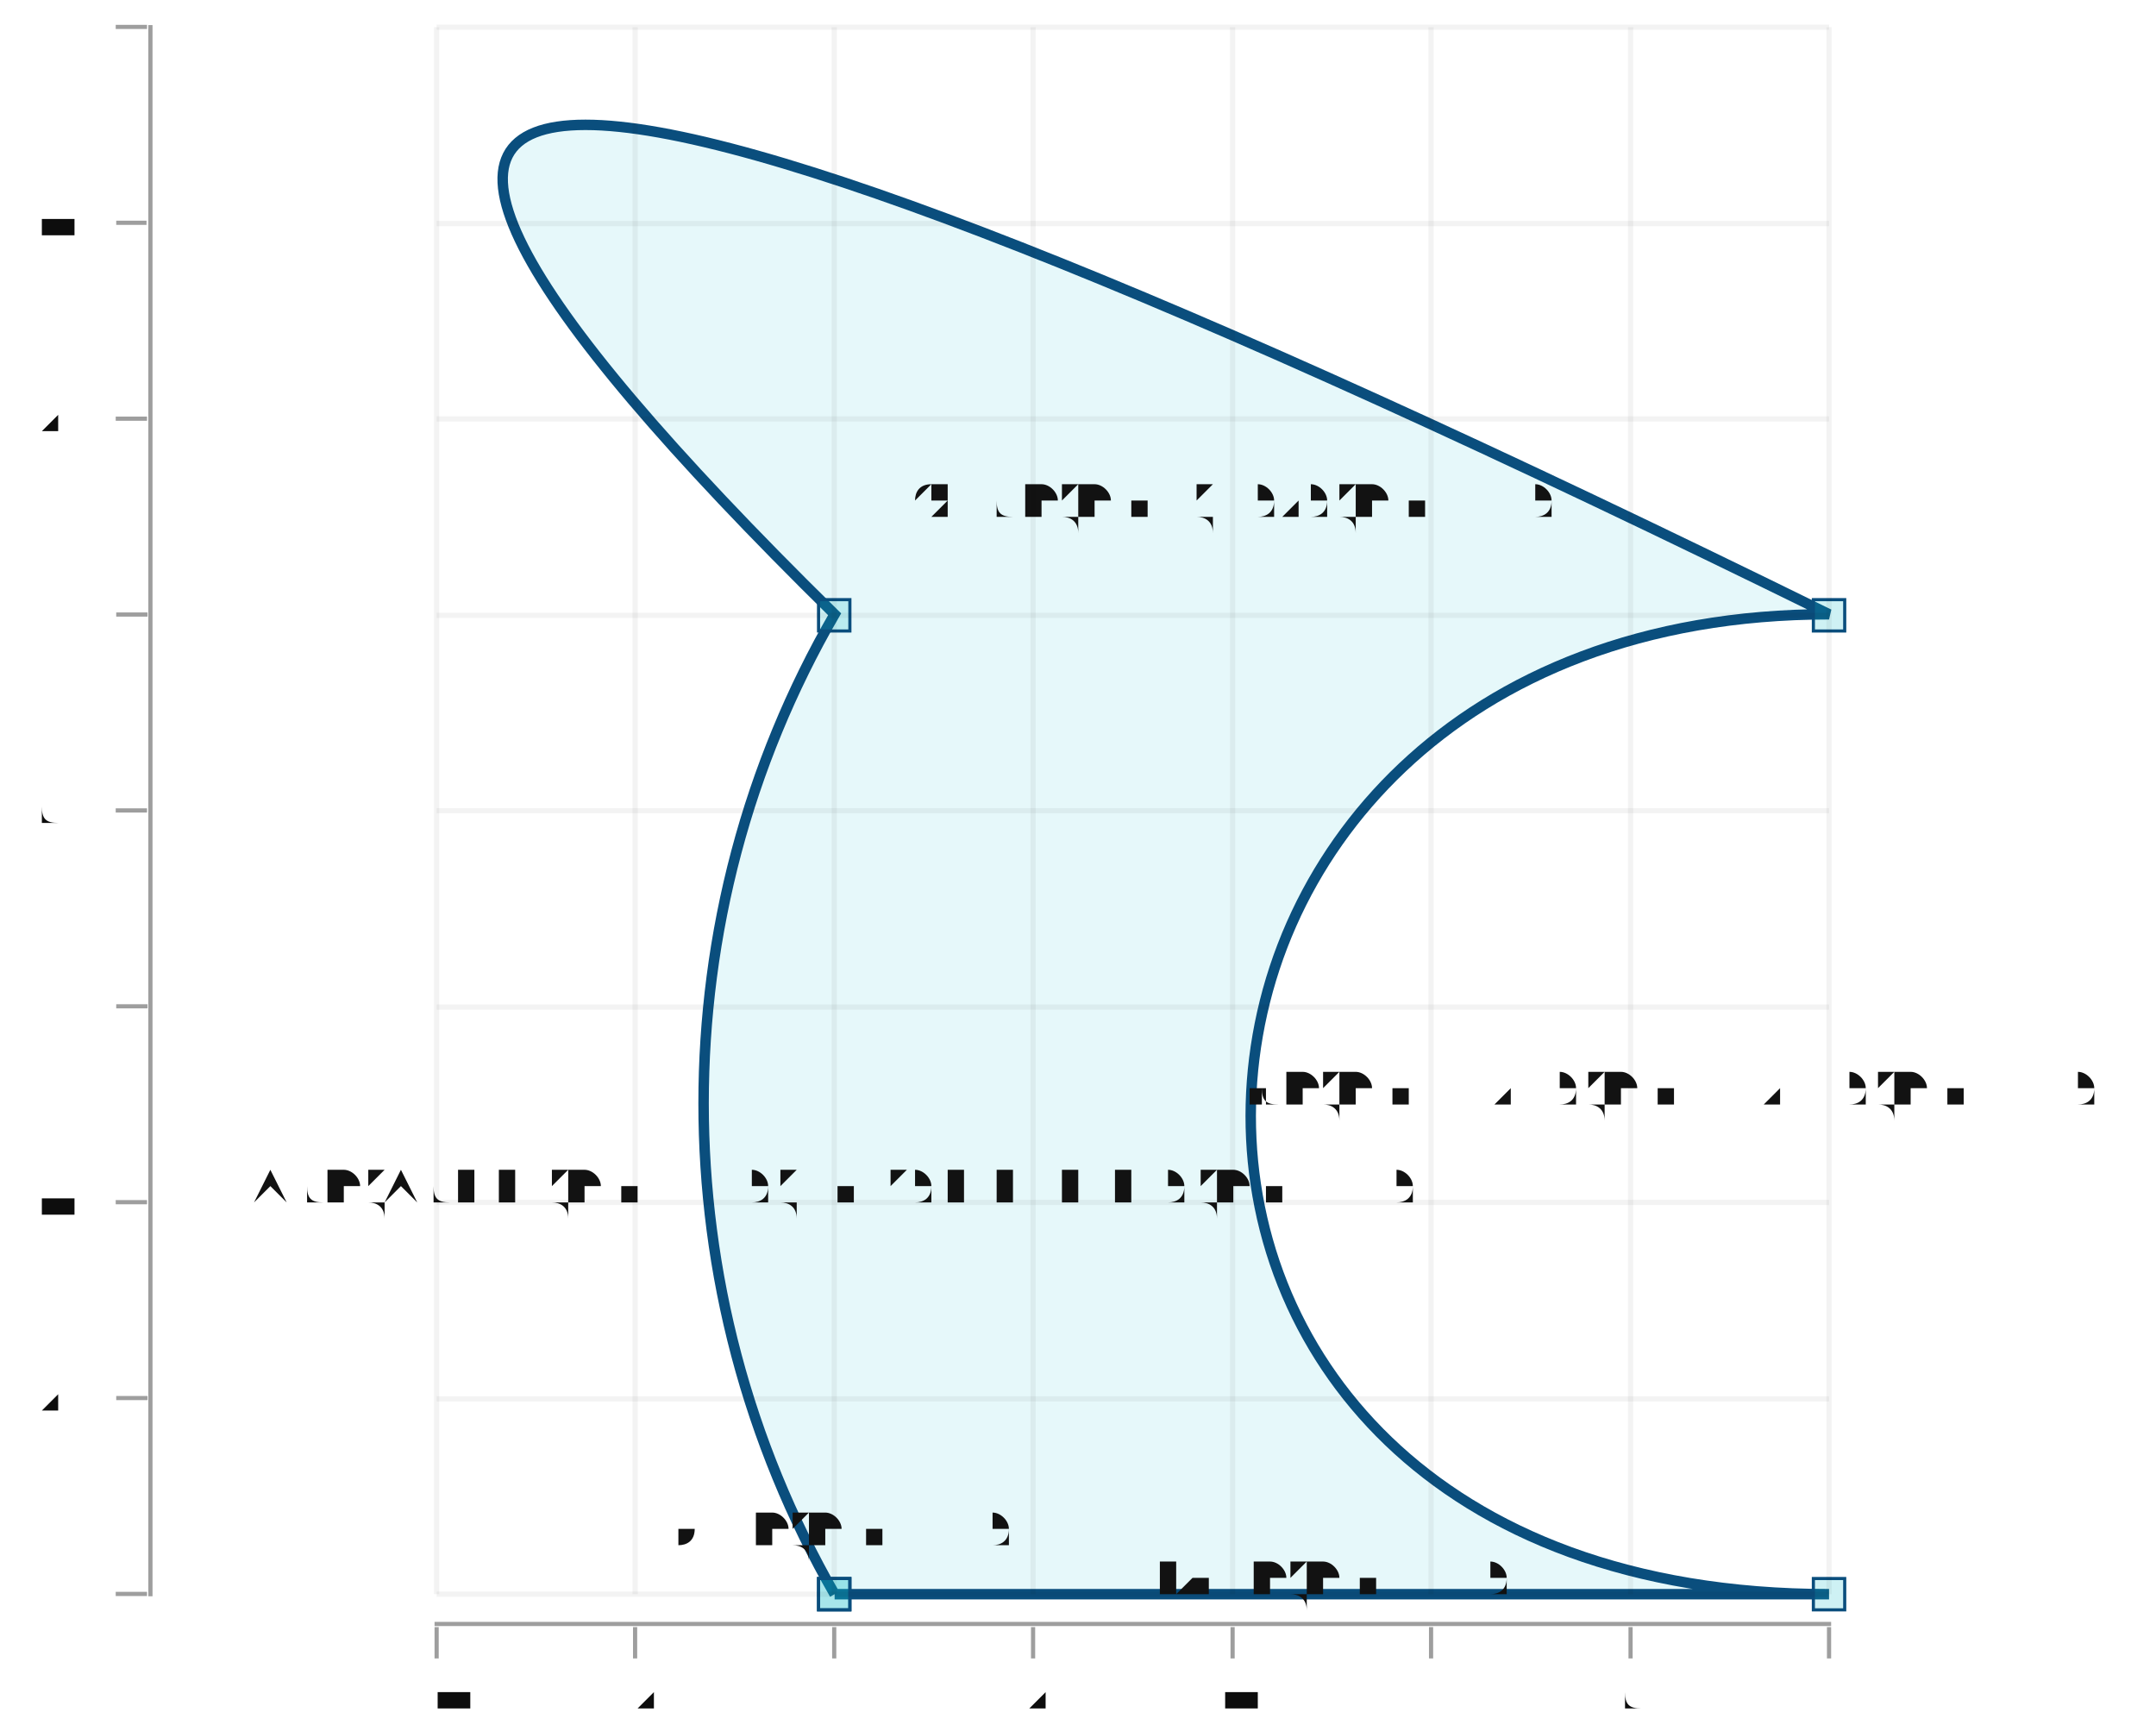
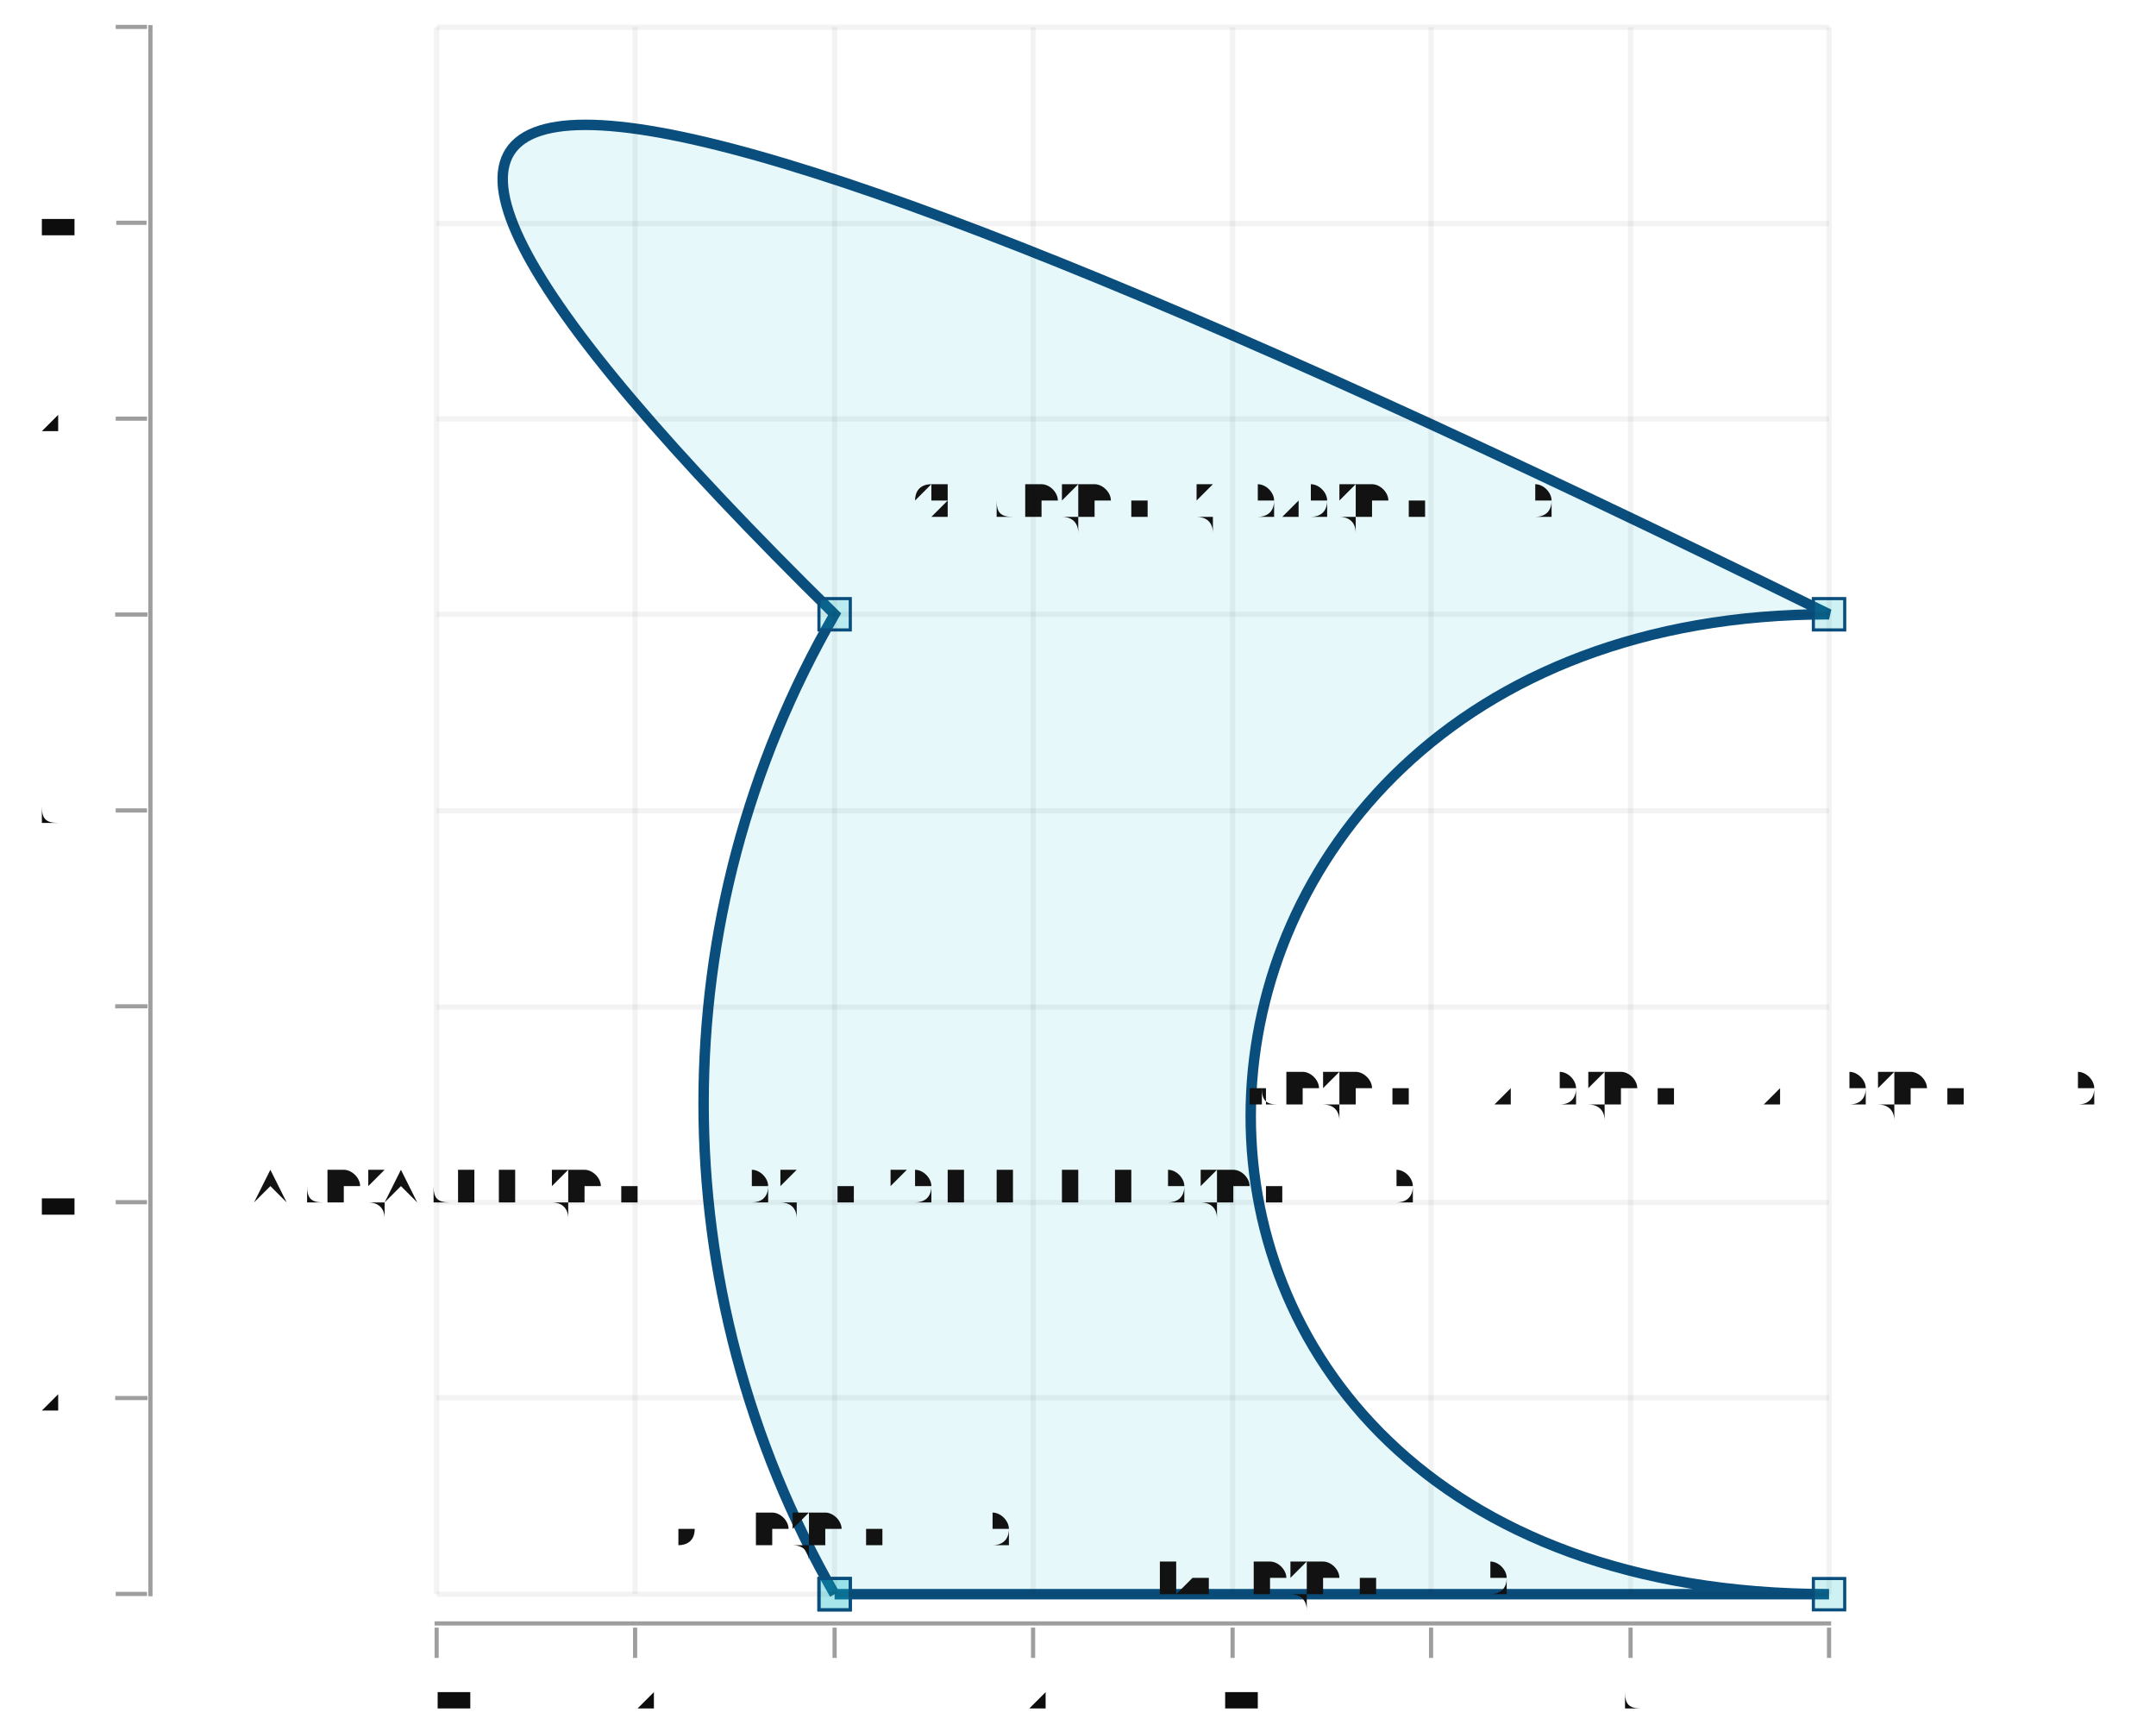
- <svg xmlns="http://www.w3.org/2000/svg" height="300.0" viewBox="-0.751 -1.526 2.064 1.651" width="375.049">
+ <svg xmlns="http://www.w3.org/2000/svg" height="300.00" viewBox="-0.751 -1.526 2.064 1.651" width="375.05">
  <style>svg {
  color-scheme: light dark;
}
{
  .canvas g, .title g, .axisbar g, .ticktext g, .tickglyph g, .ticklines g, .legendContent g text {
    fill: rgba(5%, 5%, 5%, 1.00);
  }
  .ticklines g, .tickglyph g, .legendBorder g {
    stroke: rgba(5%, 5%, 5%, 1.00);
  }
  .legendBorder g {
    fill: rgba(94%, 94%, 94%, 1.00);
  }
}
@media (prefers-color-scheme:dark) {
  .canvas g, .title g, .axisbar g, .ticktext g, .tickglyph g, .ticklines g, .legendContent g text {
    fill: rgba(94%, 94%, 94%, 1.00);
  }
  .ticklines g, .tickglyph g, .legendBorder g {
    stroke: rgba(94%, 94%, 94%, 1.00);
  }
  .legendBorder g {
    fill: rgba(5%, 5%, 5%, 1.00);
  }
}
{
  .pathtext g {
    fill: rgba(5%, 5%, 5%, 1.00);
  }
}
@media (prefers-color-scheme:dark) {
  .$class' g {
    fill: rgba(94%, 94%, 94%, 1.00);
  }
}
</style>
  <g class="chart">
    <g class="path">
-       <g fill="rgba(2%, 73%, 80%, 0.10)" stroke="rgba(2%, 29%, 48%, 1.00)" stroke-width="1.0e-2">
+       <g fill="rgba(2%, 73%, 80%, 0.10)" stroke="rgba(2%, 29%, 48%, 1.00)" stroke-width="0.01">
        <path d="M 0.048,0 L 1.0,0 C 0.238,0 0.286,-0.938 1.0,-0.938 Q -0.905,-1.875 0.048,-0.938 A 0.949 0.941 30.0 0 0 0.048,0" />
      </g>
-       <g fill="rgba(2%, 73%, 80%, 0.20)" stroke="rgba(2%, 29%, 48%, 1.00)" stroke-width="3.0e-3">
-         <rect height="3.0e-2" width="3.0e-2" x="3.261904761904767e-2" y="-1.4999999999999555e-2" />
-         <rect height="3.0e-2" width="2.9999999999999916e-2" x="0.985" y="-1.4999999999999555e-2" />
-         <rect height="3.0000000000000027e-2" width="2.9999999999999916e-2" x="0.985" y="-0.952" />
-         <rect height="3.0000000000000027e-2" width="3.0e-2" x="3.261904761904767e-2" y="-0.952" />
-         <rect height="3.0e-2" width="3.0e-2" x="3.261904761904767e-2" y="-1.4999999999999555e-2" />
+       <g fill="rgba(2%, 73%, 80%, 0.20)" stroke="rgba(2%, 29%, 48%, 1.00)" stroke-width="0.003">
+         <rect height="0.03" width="0.03" x="0.033" y="-0.015" />
+         <rect height="0.03" width="0.03" x="0.985" y="-0.015" />
+         <rect height="0.03" width="0.03" x="0.985" y="-0.953" />
+         <rect height="0.03" width="0.03" x="0.033" y="-0.953" />
+         <rect height="0.03" width="0.03" x="0.033" y="-0.015" />
      </g>
    </g>
    <g class="pathtext">
-       <g fill="rgba(5%, 5%, 5%, 1.00)" font-size="4.761904761904763e-2" stroke="none" stroke-width="0.0" text-anchor="middle">
-         <text x="4.761904761904767e-2" y="-4.687499999999957e-2">StartP (Point 0 0)</text>
-         <text x="0.524" y="4.440892098500626e-16">LineP (Point 1 0)</text>
+       <g fill="rgba(5%, 5%, 5%, 1.00)" font-size="0.048" stroke="none" stroke-width="0.0" text-anchor="middle">
+         <text x="0.048" y="-0.047">StartP (Point 0 0)</text>
+         <text x="0.524" y="0">LineP (Point 1 0)</text>
        <text x="0.81" y="-0.469">CubicP (Point 0.2 0) (Point 0.25 1) (Point 1 1)</text>
        <text x="0.429" y="-1.031">QuadP (Point (-1) 2) (Point 0 1)</text>
-         <text x="4.761904761904767e-2" y="-0.375">ArcP (ArcInfo (Point 1 1) (-pi / 6) False False) (Point 0 0)</text>
+         <text x="0.048" y="-0.375">ArcP (ArcInfo (Point 1 1) (-pi / 6) False False) (Point 0 0)</text>
      </g>
    </g>
  </g>
  <g class="hud">
    <g class="frame">
-       <g fill="rgba(100%, 100%, 100%, 0.02)" stroke="rgba(0%, 0%, 0%, 0.00)" stroke-width="0.0">
-         <rect height="1.517" width="1.908" x="-0.595" y="-1.5" />
+       <g fill="rgba(100%, 100%, 100%, 0.02)" stroke="rgba(0%, 0%, 0%, 0.00)" stroke-width="0">
+         <rect height="1.516" width="1.908" x="-0.595" y="-1.5" />
      </g>
    </g>
    <g class="axis">
      <g class="ticks">
        <g class="tickglyph">
-           <g fill="rgba(5%, 5%, 5%, 0.40)" stroke="rgba(5%, 5%, 5%, 0.40)" stroke-width="4.0e-3">
-             <g transform="rotate(-90.0, -0.6252381, 6.661338147750939e-16)">
-               <polyline points="-0.625,1.5000000000000666e-2 -0.625,-1.4999999999999333e-2" />
+           <g fill="rgba(5%, 5%, 5%, 0.40)" stroke="rgba(5%, 5%, 5%, 0.40)" stroke-width="0.004">
+             <g transform="rotate(-90.000, -0.62524, 0.00000000000000066613)">
+               <polyline points="-0.625,0.015 -0.625,-0.015" />
            </g>
-             <g transform="rotate(-90.0, -0.6252381, -0.1875)">
-               <polyline points="-0.625,-0.172 -0.625,-0.202" />
+             <g transform="rotate(-90.000, -0.62524, -0.1875)">
+               <polyline points="-0.625,-0.172 -0.625,-0.203" />
            </g>
-             <g transform="rotate(-90.0, -0.6252381, -0.375)">
+             <g transform="rotate(-90.000, -0.62524, -0.375)">
              <polyline points="-0.625,-0.36 -0.625,-0.39" />
            </g>
-             <g transform="rotate(-90.0, -0.6252381, -0.5625)">
-               <polyline points="-0.625,-0.547 -0.625,-0.577" />
+             <g transform="rotate(-90.000, -0.62524, -0.5625)">
+               <polyline points="-0.625,-0.547 -0.625,-0.578" />
            </g>
-             <g transform="rotate(-90.0, -0.6252381, -0.75)">
+             <g transform="rotate(-90.000, -0.62524, -0.75)">
              <polyline points="-0.625,-0.735 -0.625,-0.765" />
            </g>
-             <g transform="rotate(-90.0, -0.6252381, -0.9375)">
-               <polyline points="-0.625,-0.922 -0.625,-0.952" />
+             <g transform="rotate(-90.000, -0.62524, -0.9375)">
+               <polyline points="-0.625,-0.922 -0.625,-0.953" />
            </g>
-             <g transform="rotate(-90.0, -0.6252381, -1.125)">
+             <g transform="rotate(-90.000, -0.62524, -1.125)">
              <polyline points="-0.625,-1.11 -0.625,-1.14" />
            </g>
-             <g transform="rotate(-90.0, -0.6252381, -1.3125)">
+             <g transform="rotate(-90.000, -0.62524, -1.3125)">
              <polyline points="-0.625,-1.298 -0.625,-1.327" />
            </g>
-             <g transform="rotate(-90.0, -0.6252381, -1.5)">
+             <g transform="rotate(-90.000, -0.62524, -1.5)">
              <polyline points="-0.625,-1.485 -0.625,-1.515" />
            </g>
          </g>
        </g>
        <g class="ticktext">
-           <g fill="rgba(5%, 5%, 5%, 1.00)" font-size="5.0e-2" stroke="none" stroke-width="0.0" text-anchor="end">
-             <text x="-0.661" y="1.3750000000000668e-2">0.00</text>
+           <g fill="rgba(5%, 5%, 5%, 1.00)" font-size="0.05" stroke="none" stroke-width="0.0" text-anchor="end">
+             <text x="-0.661" y="0.014">0.00</text>
            <text x="-0.661" y="-0.174">0.20</text>
            <text x="-0.661" y="-0.361">0.40</text>
            <text x="-0.661" y="-0.549">0.60</text>
            <text x="-0.661" y="-0.736">0.80</text>
            <text x="-0.661" y="-0.924">1.00</text>
            <text x="-0.661" y="-1.111">1.20</text>
            <text x="-0.661" y="-1.299">1.40</text>
            <text x="-0.661" y="-1.486">1.60</text>
          </g>
        </g>
        <g class="ticklines">
-           <g fill="none" stroke="rgba(5%, 5%, 5%, 0.05)" stroke-width="5.0e-3">
-             <polyline points="-0.333,6.661338147750939e-16 1.0,6.661338147750939e-16" />
-             <polyline points="-0.333,-0.187 1.0,-0.187" />
-             <polyline points="-0.333,-0.375 1.0,-0.375" />
-             <polyline points="-0.333,-0.562 1.0,-0.562" />
-             <polyline points="-0.333,-0.75 1.0,-0.75" />
-             <polyline points="-0.333,-0.937 1.0,-0.937" />
-             <polyline points="-0.333,-1.125 1.0,-1.125" />
-             <polyline points="-0.333,-1.312 1.0,-1.312" />
-             <polyline points="-0.333,-1.5 1.0,-1.5" />
+           <g fill="none" stroke="rgba(5%, 5%, 5%, 0.05)" stroke-width="0.005">
+             <polyline points="-0.333,0 1,0" />
+             <polyline points="-0.333,-0.188 1,-0.188" />
+             <polyline points="-0.333,-0.375 1,-0.375" />
+             <polyline points="-0.333,-0.562 1,-0.562" />
+             <polyline points="-0.333,-0.75 1,-0.75" />
+             <polyline points="-0.333,-0.938 1,-0.938" />
+             <polyline points="-0.333,-1.125 1,-1.125" />
+             <polyline points="-0.333,-1.312 1,-1.312" />
+             <polyline points="-0.333,-1.5 1,-1.5" />
          </g>
        </g>
      </g>
      <g class="axisbar">
-         <g fill="rgba(5%, 5%, 5%, 0.40)" stroke="rgba(0%, 0%, 0%, 0.00)" stroke-width="0.0">
-           <rect height="1.504" width="4.0000000000000036e-3" x="-0.609" y="-1.502" />
+         <g fill="rgba(5%, 5%, 5%, 0.40)" stroke="rgba(0%, 0%, 0%, 0.00)" stroke-width="0">
+           <rect height="1.504" width="0.004" x="-0.609" y="-1.502" />
        </g>
      </g>
    </g>
    <g class="axis">
      <g class="ticks">
        <g class="tickglyph">
-           <g fill="rgba(5%, 5%, 5%, 0.40)" stroke="rgba(5%, 5%, 5%, 0.40)" stroke-width="4.0e-3">
-             <polyline points="-0.333,6.150000000000044e-2 -0.333,3.1500000000000444e-2" />
-             <polyline points="-0.143,6.150000000000044e-2 -0.143,3.1500000000000444e-2" />
-             <polyline points="4.761904761904767e-2,6.150000000000044e-2 4.761904761904767e-2,3.1500000000000444e-2" />
-             <polyline points="0.238,6.150000000000044e-2 0.238,3.1500000000000444e-2" />
-             <polyline points="0.429,6.150000000000044e-2 0.429,3.1500000000000444e-2" />
-             <polyline points="0.619,6.150000000000044e-2 0.619,3.1500000000000444e-2" />
-             <polyline points="0.81,6.150000000000044e-2 0.81,3.1500000000000444e-2" />
-             <polyline points="1.0,6.150000000000044e-2 1.0,3.1500000000000444e-2" />
+           <g fill="rgba(5%, 5%, 5%, 0.40)" stroke="rgba(5%, 5%, 5%, 0.40)" stroke-width="0.004">
+             <polyline points="-0.333,0.061 -0.333,0.032" />
+             <polyline points="-0.143,0.061 -0.143,0.032" />
+             <polyline points="0.048,0.061 0.048,0.032" />
+             <polyline points="0.238,0.061 0.238,0.032" />
+             <polyline points="0.429,0.061 0.429,0.032" />
+             <polyline points="0.619,0.061 0.619,0.032" />
+             <polyline points="0.81,0.061 0.81,0.032" />
+             <polyline points="1,0.061 1,0.032" />
          </g>
        </g>
        <g class="ticktext">
-           <g fill="rgba(5%, 5%, 5%, 1.00)" font-size="5.0e-2" stroke="none" stroke-width="0.0" text-anchor="middle">
+           <g fill="rgba(5%, 5%, 5%, 1.00)" font-size="0.05" stroke="none" stroke-width="0.0" text-anchor="middle">
            <text x="-0.333" y="0.11">-0.40</text>
            <text x="-0.143" y="0.11">-0.20</text>
-             <text x="4.761904761904767e-2" y="0.11"> 0.00</text>
+             <text x="0.048" y="0.11"> 0.00</text>
            <text x="0.238" y="0.11"> 0.20</text>
            <text x="0.429" y="0.11"> 0.40</text>
            <text x="0.619" y="0.11"> 0.60</text>
            <text x="0.81" y="0.11"> 0.80</text>
-             <text x="1.0" y="0.11"> 1.00</text>
+             <text x="1" y="0.11"> 1.00</text>
          </g>
        </g>
        <g class="ticklines">
-           <g fill="none" stroke="rgba(5%, 5%, 5%, 0.05)" stroke-width="5.0e-3">
-             <polyline points="-0.333,6.661338147750939e-16 -0.333,-1.5" />
-             <polyline points="-0.143,6.661338147750939e-16 -0.143,-1.5" />
-             <polyline points="4.761904761904767e-2,6.661338147750939e-16 4.761904761904767e-2,-1.5" />
-             <polyline points="0.238,6.661338147750939e-16 0.238,-1.5" />
-             <polyline points="0.429,6.661338147750939e-16 0.429,-1.5" />
-             <polyline points="0.619,6.661338147750939e-16 0.619,-1.5" />
-             <polyline points="0.81,6.661338147750939e-16 0.81,-1.5" />
-             <polyline points="1.0,6.661338147750939e-16 1.0,-1.5" />
+           <g fill="none" stroke="rgba(5%, 5%, 5%, 0.05)" stroke-width="0.005">
+             <polyline points="-0.333,0 -0.333,-1.5" />
+             <polyline points="-0.143,0 -0.143,-1.5" />
+             <polyline points="0.048,0 0.048,-1.5" />
+             <polyline points="0.238,0 0.238,-1.5" />
+             <polyline points="0.429,0 0.429,-1.5" />
+             <polyline points="0.619,0 0.619,-1.5" />
+             <polyline points="0.81,0 0.81,-1.5" />
+             <polyline points="1,0 1,-1.5" />
          </g>
        </g>
      </g>
      <g class="axisbar">
-         <g fill="rgba(5%, 5%, 5%, 0.40)" stroke="rgba(0%, 0%, 0%, 0.00)" stroke-width="0.0">
-           <rect height="3.999999999999997e-3" width="1.337" x="-0.335" y="2.6500000000000447e-2" />
+         <g fill="rgba(5%, 5%, 5%, 0.40)" stroke="rgba(0%, 0%, 0%, 0.00)" stroke-width="0">
+           <rect height="0.004" width="1.337" x="-0.335" y="0.026" />
        </g>
      </g>
    </g>
  </g>
</svg>
